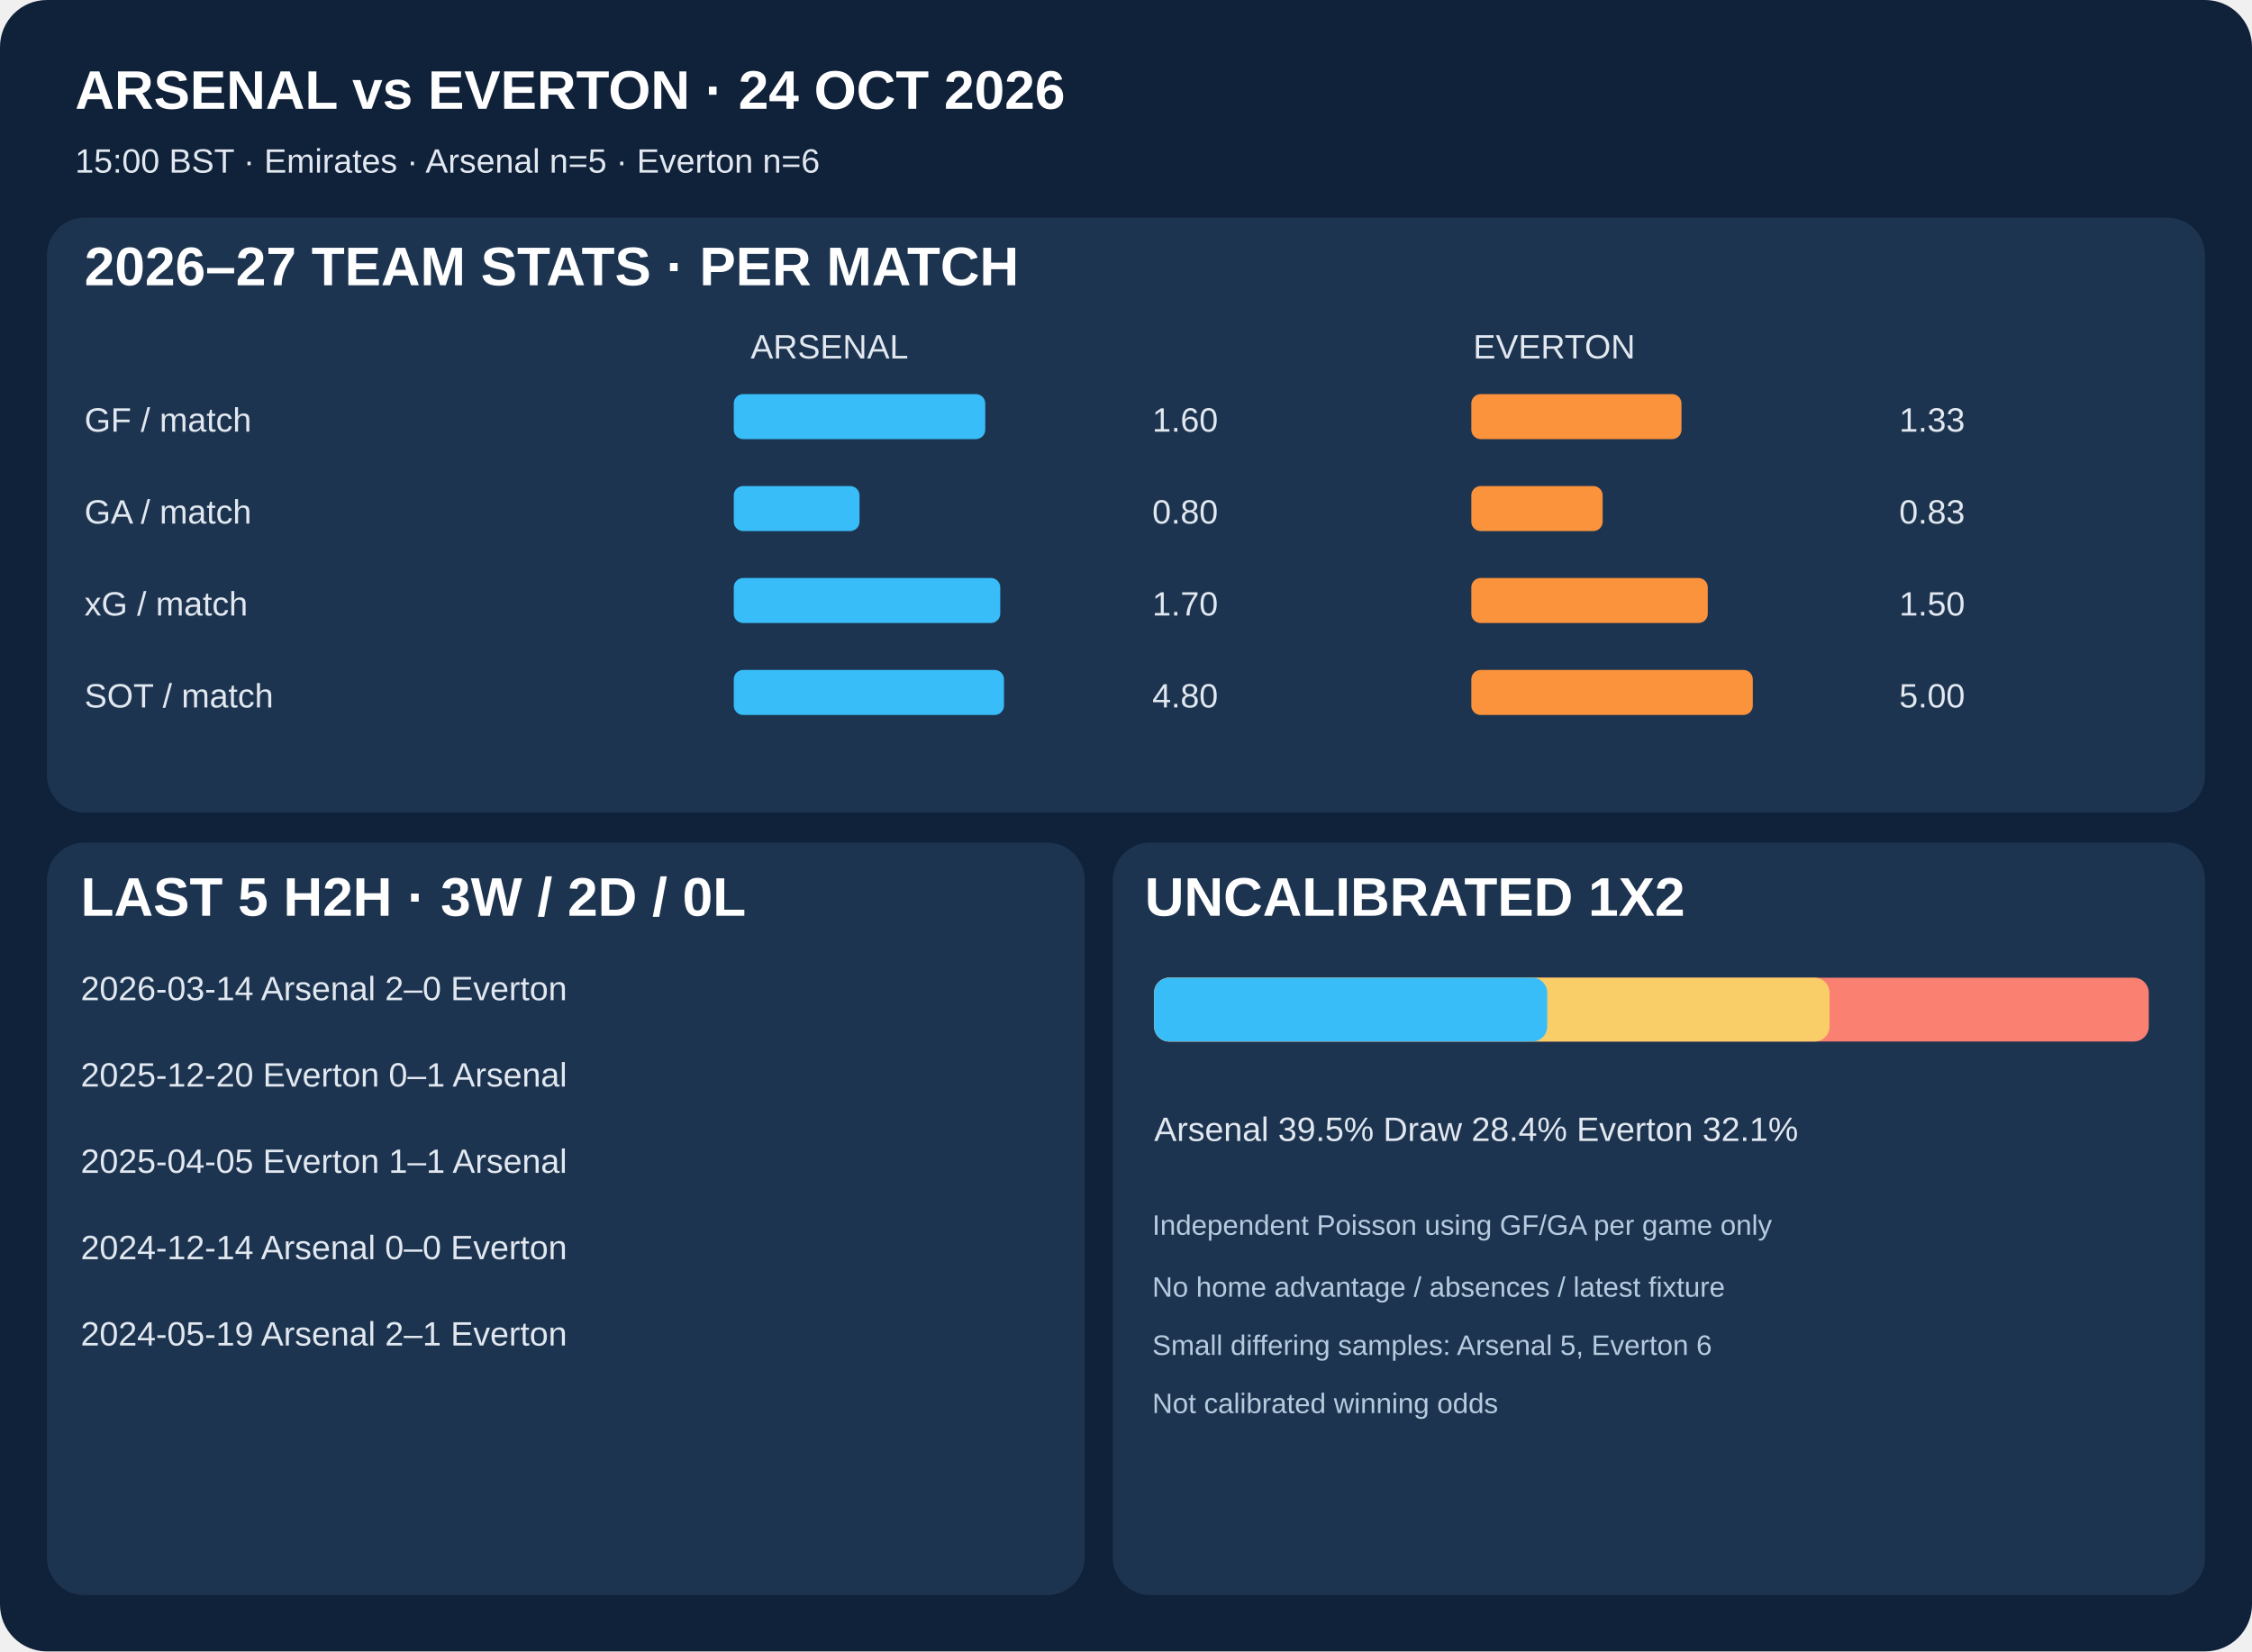
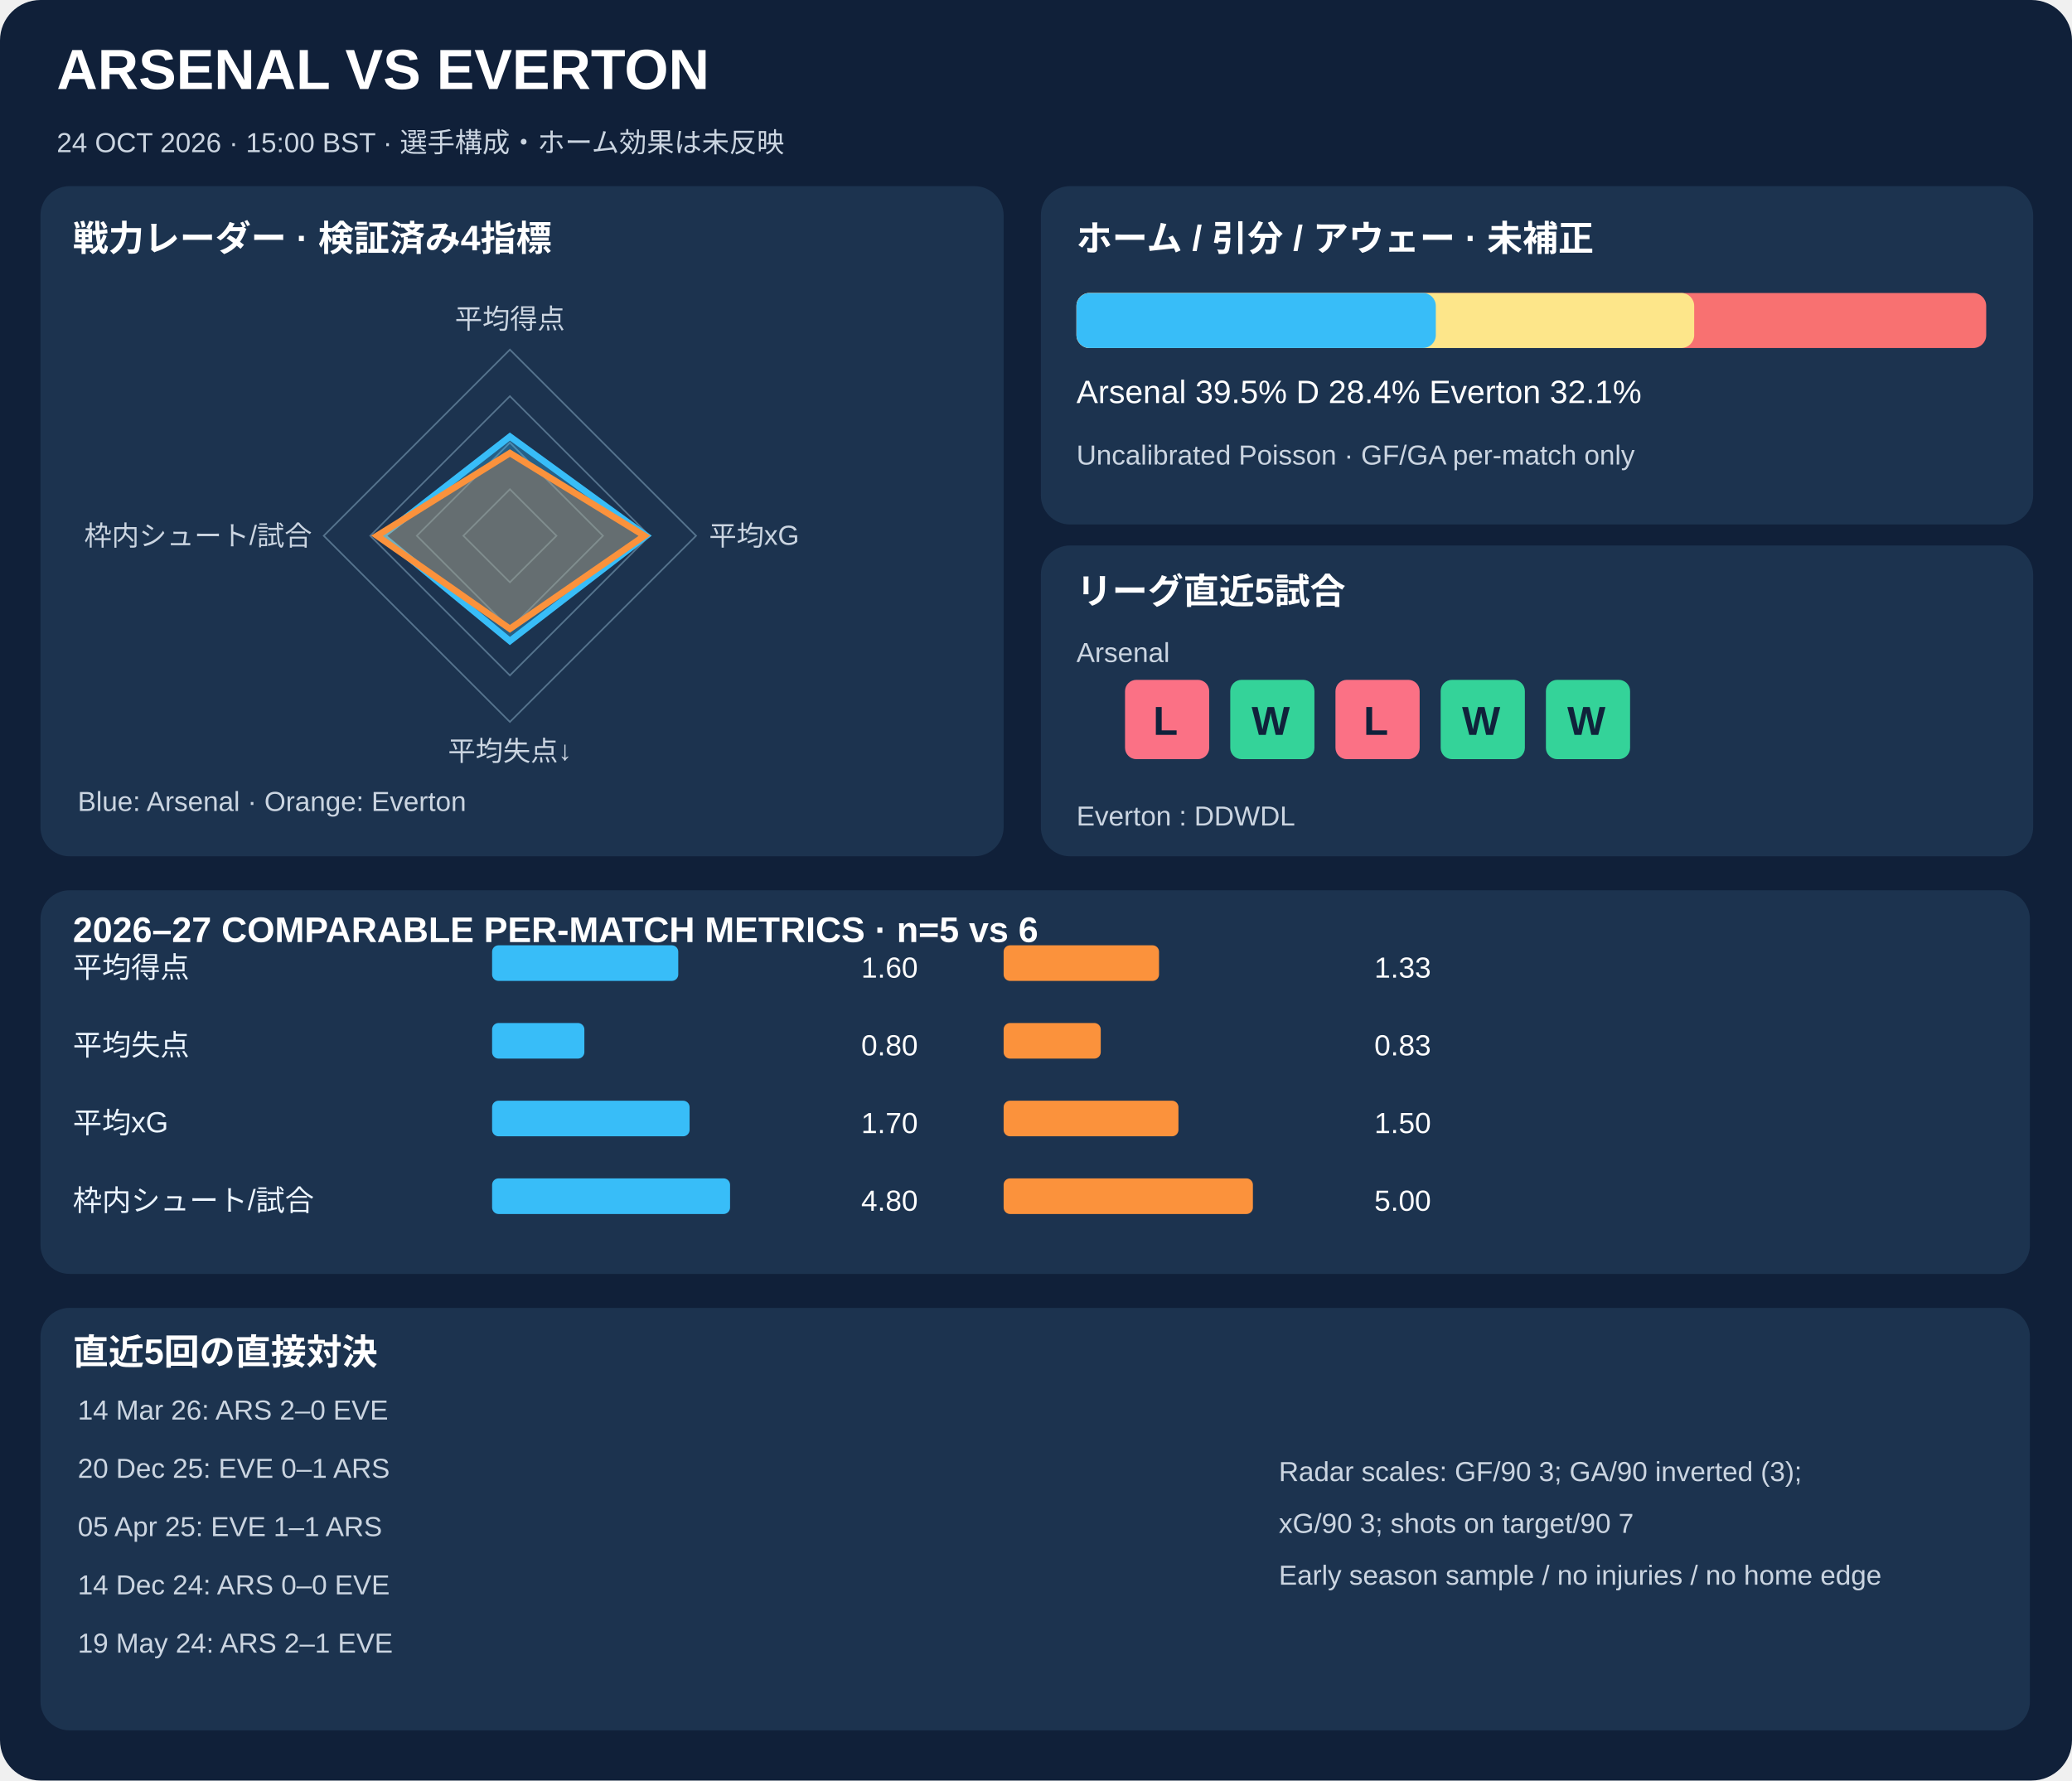
- <svg xmlns="http://www.w3.org/2000/svg" viewBox="0 0 1200 880" role="img">
-   <style>text{font-family:Arial,'Noto Sans',sans-serif}.hd{fill:white;font-size:29px;font-weight:700}.tx{fill:#e2e8f0;font-size:18px}.sm{fill:#b7cbdf;font-size:15px}</style>
-   <rect width="1200" height="880" rx="25" fill="#10213a" />
-   <text x="40" y="58" class="hd">ARSENAL vs EVERTON · 24 OCT 2026</text>
-   <text x="40" y="92" class="tx">15:00 BST · Emirates · Arsenal n=5 · Everton n=6</text>
-   <rect x="25" y="116" width="1150" height="317" rx="20" fill="#1d3450" />
-   <text x="45" y="152" class="hd">2026–27 TEAM STATS · PER MATCH</text>
-   <text x="400" y="191" class="tx">ARSENAL</text>
-   <text x="785" y="191" class="tx">EVERTON</text>
-   <text x="45" y="230" class="tx">GF / match</text>
-   <rect x="391" y="210" width="134" height="24" rx="5" fill="#38bdf8" />
-   <text x="614" y="230" class="tx">1.60</text>
-   <rect x="784" y="210" width="112" height="24" rx="5" fill="#fb923c" />
-   <text x="1012" y="230" class="tx">1.33</text>
-   <text x="45" y="279" class="tx">GA / match</text>
-   <rect x="391" y="259" width="67" height="24" rx="5" fill="#38bdf8" />
-   <text x="614" y="279" class="tx">0.80</text>
-   <rect x="784" y="259" width="70" height="24" rx="5" fill="#fb923c" />
-   <text x="1012" y="279" class="tx">0.83</text>
-   <text x="45" y="328" class="tx">xG / match</text>
-   <rect x="391" y="308" width="142" height="24" rx="5" fill="#38bdf8" />
-   <text x="614" y="328" class="tx">1.70</text>
-   <rect x="784" y="308" width="126" height="24" rx="5" fill="#fb923c" />
-   <text x="1012" y="328" class="tx">1.50</text>
-   <text x="45" y="377" class="tx">SOT / match</text>
-   <rect x="391" y="357" width="144" height="24" rx="5" fill="#38bdf8" />
-   <text x="614" y="377" class="tx">4.80</text>
-   <rect x="784" y="357" width="150" height="24" rx="5" fill="#fb923c" />
-   <text x="1012" y="377" class="tx">5.00</text>
-   <rect x="25" y="449" width="553" height="401" rx="20" fill="#1d3450" />
-   <text x="43" y="488" class="hd">LAST 5 H2H · 3W / 2D / 0L</text>
-   <text x="43" y="533" class="tx">2026-03-14  Arsenal 2–0 Everton</text>
-   <text x="43" y="579" class="tx">2025-12-20  Everton 0–1 Arsenal</text>
-   <text x="43" y="625" class="tx">2025-04-05  Everton 1–1 Arsenal</text>
-   <text x="43" y="671" class="tx">2024-12-14  Arsenal 0–0 Everton</text>
-   <text x="43" y="717" class="tx">2024-05-19  Arsenal 2–1 Everton</text>
-   <rect x="593" y="449" width="582" height="401" rx="20" fill="#1d3450" />
-   <text x="610" y="488" class="hd">UNCALIBRATED 1X2</text>
-   <rect x="615" y="521" width="530" height="34" rx="8" fill="#fa8072" />
-   <rect x="615" y="521" width="359.908" height="34" rx="8" fill="#f9ce68" />
-   <rect x="615" y="521" width="209.448" height="34" rx="8" fill="#38bdf8" />
-   <text x="615" y="608" class="tx">Arsenal 39.5%   Draw 28.4%   Everton 32.1%</text>
-   <text x="614" y="658" class="sm">Independent Poisson using GF/GA per game only</text>
-   <text x="614" y="691" class="sm">No home advantage / absences / latest fixture</text>
-   <text x="614" y="722" class="sm">Small differing samples: Arsenal 5, Everton 6</text>
-   <text x="614" y="753" class="sm">Not calibrated winning odds</text>
+ <svg xmlns="http://www.w3.org/2000/svg" viewBox="0 0 1280 1100" role="img">
+   <style>text{font-family:Arial,'Noto Sans',sans-serif}.title{fill:white;font-size:35px;font-weight:bold}.sec{fill:white;font-size:22px;font-weight:700}.sub{fill:#cbd5e1;font-size:17px}</style>
+   <rect width="1280" height="1100" fill="#102039" rx="25" />
+   <text x="35" y="55" class="title">ARSENAL VS EVERTON</text>
+   <text x="35" y="94" class="sub">24 OCT 2026 · 15:00 BST · 選手構成・ホーム効果は未反映</text>
+   <rect x="25" y="115" width="595" height="414" fill="#1c334f" rx="18" />
+   <text x="45" y="155" class="sec">戦力レーダー · 検証済み4指標</text>
+   <polygon points="315,302.25 343.75,331 315,359.75 286.25,331" stroke="#55738d" fill="none" />
+   <polygon points="315,273.5 372.5,331 315,388.5 257.5,331" stroke="#55738d" fill="none" />
+   <polygon points="315,244.75 401.25,331 315,417.25 228.75,331" stroke="#55738d" fill="none" />
+   <polygon points="315,216 430,331 315,446 200,331" stroke="#55738d" fill="none" />
+   <polygon points="315.0,269.7 399.3,331.0 315.0,396.0 236.1,331.0" fill="#38bdf8" fill-opacity=".33" stroke="#38bdf8" stroke-width="4" />
+   <polygon points="315.0,279.9 398.1,331.0 315.0,388.5 232.9,331.0" fill="#fb923c" fill-opacity=".30" stroke="#fb923c" stroke-width="4" />
+   <text x="315" y="203" text-anchor="middle" class="sub">平均得点</text>
+   <text x="438" y="337" class="sub">平均xG</text>
+   <text x="315" y="470" text-anchor="middle" class="sub">平均失点↓</text>
+   <text x="52" y="337" class="sub">枠内シュート/試合</text>
+   <text x="48" y="501" class="sub">Blue: Arsenal · Orange: Everton</text>
+   <rect x="643" y="115" width="613" height="209" fill="#1c334f" rx="18" />
+   <text x="665" y="155" class="sec">ホーム / 引分 / アウェー · 未補正</text>
+   <rect x="665" y="181" width="562" height="34" rx="8" fill="#f87171" />
+   <rect x="665" y="181" width="381.598" height="34" rx="8" fill="#fde68a" />
+   <rect x="665" y="181" width="221.99" height="34" rx="8" fill="#38bdf8" />
+   <text x="665" y="249" fill="#fff" font-size="20">Arsenal 39.5%   D 28.4%   Everton 32.1%</text>
+   <text x="665" y="287" class="sub">Uncalibrated Poisson · GF/GA per-match only</text>
+   <rect x="643" y="337" width="613" height="192" fill="#1c334f" rx="18" />
+   <text x="665" y="373" class="sec">リーグ直近5試合</text>
+   <text x="665" y="409" class="sub">Arsenal</text>
+   <rect x="695" y="420" width="52" height="49" rx="7" fill="#fb7185" />
+   <text x="720" y="454" fill="#10223b" text-anchor="middle" font-size="25" font-weight="bold">L</text>
+   <rect x="760" y="420" width="52" height="49" rx="7" fill="#34d399" />
+   <text x="785" y="454" fill="#10223b" text-anchor="middle" font-size="25" font-weight="bold">W</text>
+   <rect x="825" y="420" width="52" height="49" rx="7" fill="#fb7185" />
+   <text x="850" y="454" fill="#10223b" text-anchor="middle" font-size="25" font-weight="bold">L</text>
+   <rect x="890" y="420" width="52" height="49" rx="7" fill="#34d399" />
+   <text x="915" y="454" fill="#10223b" text-anchor="middle" font-size="25" font-weight="bold">W</text>
+   <rect x="955" y="420" width="52" height="49" rx="7" fill="#34d399" />
+   <text x="980" y="454" fill="#10223b" text-anchor="middle" font-size="25" font-weight="bold">W</text>
+   <text x="665" y="510" class="sub">Everton : DDWDL</text>
+   <rect x="25" y="550" width="1229" height="237" rx="18" fill="#1c334f" />
+   <text x="45" y="582" class="sec">2026–27 COMPARABLE PER-MATCH METRICS · n=5 vs 6</text>
+   <text x="45" y="604" fill="#ecf5ff" font-size="18">平均得点</text>
+   <rect x="304" y="584" width="115" height="22" rx="4" fill="#38bdf8" />
+   <text x="532" y="604" fill="#fff" font-size="18">1.60</text>
+   <rect x="620" y="584" width="96" height="22" rx="4" fill="#fb923c" />
+   <text x="849" y="604" fill="#fff" font-size="18">1.33</text>
+   <text x="45" y="652" fill="#ecf5ff" font-size="18">平均失点</text>
+   <rect x="304" y="632" width="57" height="22" rx="4" fill="#38bdf8" />
+   <text x="532" y="652" fill="#fff" font-size="18">0.80</text>
+   <rect x="620" y="632" width="60" height="22" rx="4" fill="#fb923c" />
+   <text x="849" y="652" fill="#fff" font-size="18">0.83</text>
+   <text x="45" y="700" fill="#ecf5ff" font-size="18">平均xG</text>
+   <rect x="304" y="680" width="122" height="22" rx="4" fill="#38bdf8" />
+   <text x="532" y="700" fill="#fff" font-size="18">1.70</text>
+   <rect x="620" y="680" width="108" height="22" rx="4" fill="#fb923c" />
+   <text x="849" y="700" fill="#fff" font-size="18">1.50</text>
+   <text x="45" y="748" fill="#ecf5ff" font-size="18">枠内シュート/試合</text>
+   <rect x="304" y="728" width="147" height="22" rx="4" fill="#38bdf8" />
+   <text x="532" y="748" fill="#fff" font-size="18">4.80</text>
+   <rect x="620" y="728" width="154" height="22" rx="4" fill="#fb923c" />
+   <text x="849" y="748" fill="#fff" font-size="18">5.00</text>
+   <rect x="25" y="808" width="1229" height="261" rx="18" fill="#1c334f" />
+   <text x="45" y="843" class="sec">直近5回の直接対決</text>
+   <text x="48" y="877" class="sub">14 Mar 26: ARS 2–0 EVE</text>
+   <text x="48" y="913" class="sub">20 Dec 25: EVE 0–1 ARS</text>
+   <text x="48" y="949" class="sub">05 Apr 25: EVE 1–1 ARS</text>
+   <text x="48" y="985" class="sub">14 Dec 24: ARS 0–0 EVE</text>
+   <text x="48" y="1021" class="sub">19 May 24: ARS 2–1 EVE</text>
+   <text x="790" y="915" class="sub">Radar scales: GF/90 3; GA/90 inverted (3);</text>
+   <text x="790" y="947" class="sub">xG/90 3; shots on target/90 7</text>
+   <text x="790" y="979" class="sub">Early season sample / no injuries / no home edge</text>
</svg>
